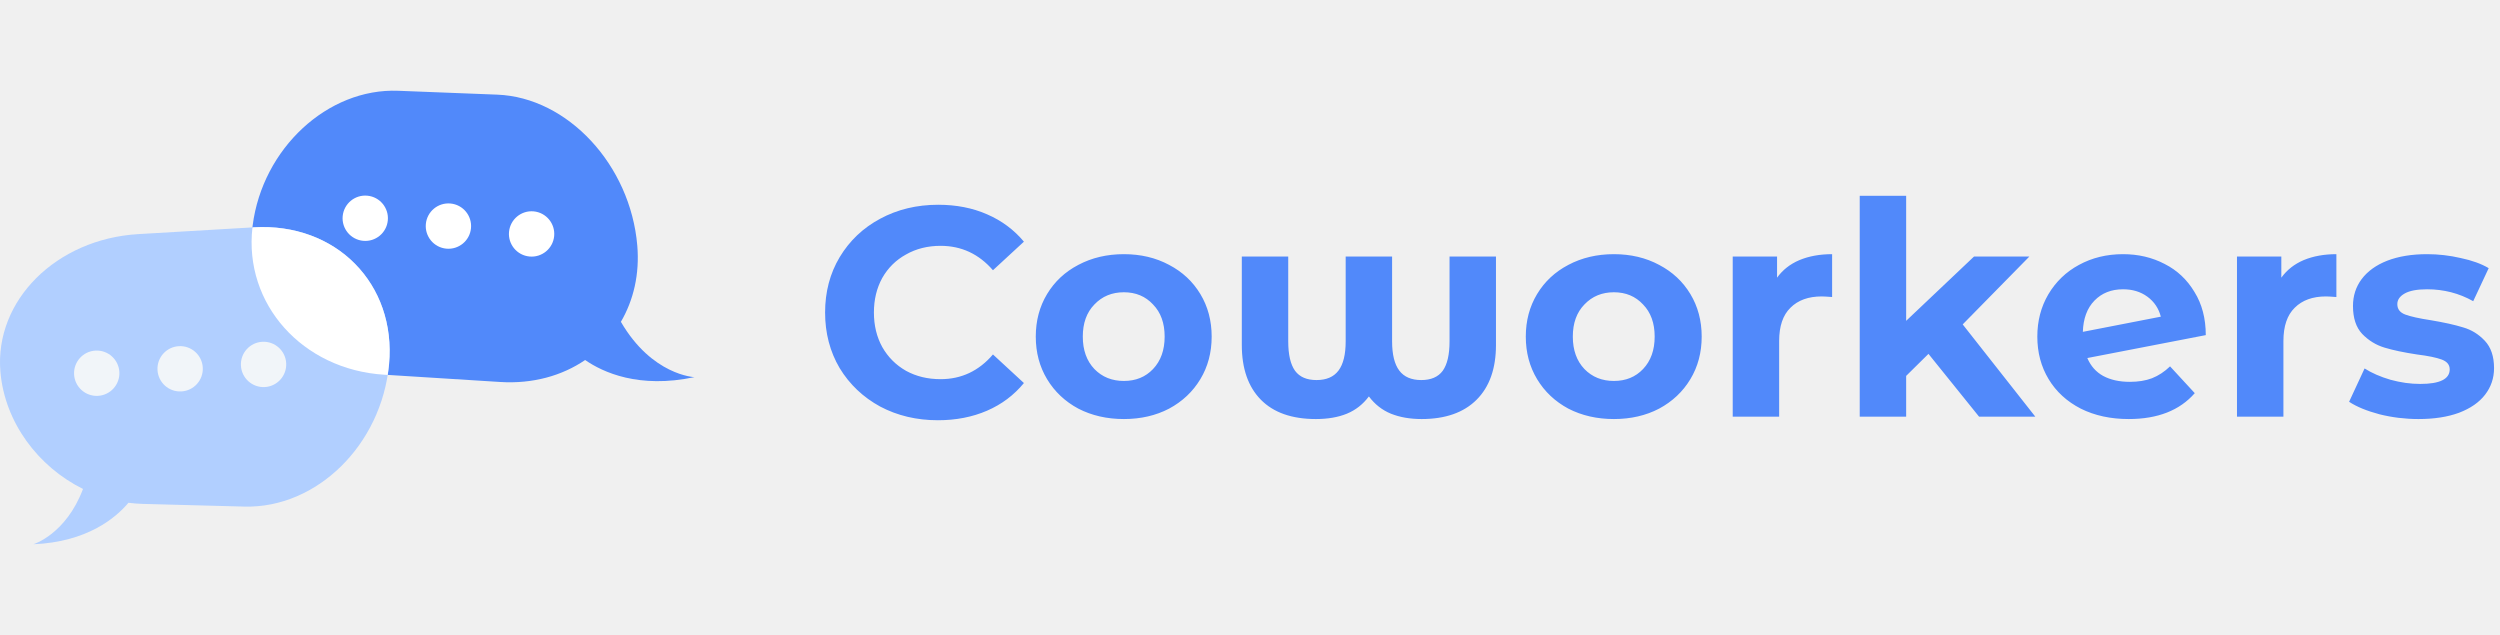
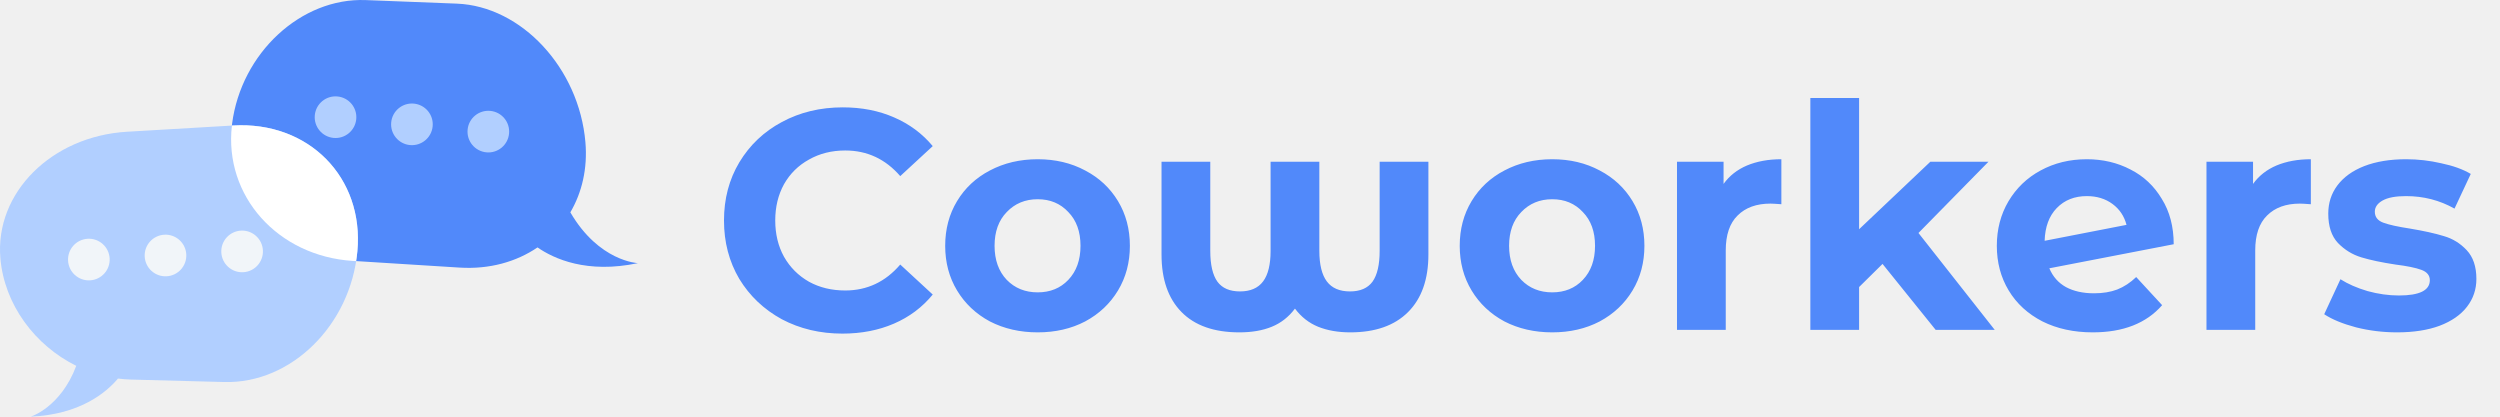
- <svg xmlns="http://www.w3.org/2000/svg" width="126" height="32" viewBox="0 0 126 32" fill="none">
-   <path d="M35 19.008C35 19.008 32.861 18.92 31.293 16.22C31.93 15.131 32.242 13.815 32.119 12.373C31.773 8.313 28.613 4.909 25.061 4.77L20.07 4.575C16.518 4.436 13.233 7.477 12.733 11.367C12.232 15.257 15.2 18.622 19.362 18.884L25.211 19.252C26.853 19.355 28.327 18.937 29.491 18.145C30.389 18.766 32.201 19.6 35 19.008Z" fill="#5189FA" />
-   <path d="M25.655 11.684C25.596 12.312 26.057 12.869 26.685 12.928C27.313 12.988 27.87 12.526 27.93 11.898C27.989 11.27 27.527 10.713 26.899 10.653C26.271 10.595 25.714 11.056 25.655 11.684Z" fill="white" />
-   <path d="M21.463 11.287C21.404 11.916 21.866 12.473 22.494 12.532C23.122 12.591 23.679 12.13 23.738 11.502C23.797 10.873 23.336 10.316 22.708 10.257C22.08 10.198 21.522 10.659 21.463 11.287Z" fill="white" />
-   <path d="M17.271 10.893C17.212 11.521 17.674 12.078 18.302 12.137C18.93 12.197 19.487 11.735 19.546 11.107C19.605 10.479 19.144 9.922 18.516 9.863C17.888 9.803 17.331 10.265 17.271 10.893Z" fill="white" />
-   <path d="M12.791 11.457L6.973 11.799C2.832 12.043 -0.28 15.146 0.02 18.73C0.234 21.279 1.917 23.523 4.184 24.643C3.319 26.939 1.682 27.43 1.682 27.43C4.392 27.318 5.832 26.102 6.474 25.34C6.706 25.37 6.942 25.389 7.179 25.396L12.313 25.532C15.966 25.628 19.232 22.418 19.608 18.361C19.983 14.305 16.931 11.213 12.791 11.457Z" fill="#B1CFFF" />
-   <path d="M12.143 18.427C12.176 19.058 12.714 19.541 13.344 19.508C13.974 19.474 14.458 18.936 14.424 18.306C14.391 17.677 13.853 17.193 13.223 17.226C12.593 17.259 12.109 17.797 12.143 18.427Z" fill="#F1F5F9" />
-   <path d="M7.938 18.648C7.971 19.278 8.509 19.762 9.139 19.728C9.769 19.695 10.253 19.157 10.22 18.527C10.186 17.897 9.648 17.413 9.018 17.447C8.388 17.48 7.905 18.018 7.938 18.648Z" fill="#F1F5F9" />
-   <path d="M3.734 18.871C3.768 19.501 4.305 19.984 4.935 19.951C5.565 19.918 6.049 19.38 6.016 18.75C5.982 18.12 5.444 17.636 4.814 17.67C4.184 17.703 3.701 18.241 3.734 18.871Z" fill="#F1F5F9" />
-   <path d="M19.608 18.361C19.983 14.305 16.931 11.213 12.791 11.457L12.724 11.461C12.281 15.312 15.233 18.627 19.363 18.886L19.539 18.897C19.566 18.72 19.591 18.542 19.608 18.361Z" fill="white" />
-   <path d="M47.27 21.18C46.2 21.18 45.23 20.95 44.36 20.49C43.5 20.02 42.82 19.375 42.32 18.555C41.83 17.725 41.585 16.79 41.585 15.75C41.585 14.71 41.83 13.78 42.32 12.96C42.82 12.13 43.5 11.485 44.36 11.025C45.23 10.555 46.205 10.32 47.285 10.32C48.195 10.32 49.015 10.48 49.745 10.8C50.485 11.12 51.105 11.58 51.605 12.18L50.045 13.62C49.335 12.8 48.455 12.39 47.405 12.39C46.755 12.39 46.175 12.535 45.665 12.825C45.155 13.105 44.755 13.5 44.465 14.01C44.185 14.52 44.045 15.1 44.045 15.75C44.045 16.4 44.185 16.98 44.465 17.49C44.755 18 45.155 18.4 45.665 18.69C46.175 18.97 46.755 19.11 47.405 19.11C48.455 19.11 49.335 18.695 50.045 17.865L51.605 19.305C51.105 19.915 50.485 20.38 49.745 20.7C49.005 21.02 48.18 21.18 47.27 21.18ZM56.643 21.12C55.793 21.12 55.028 20.945 54.348 20.595C53.678 20.235 53.153 19.74 52.773 19.11C52.393 18.48 52.203 17.765 52.203 16.965C52.203 16.165 52.393 15.45 52.773 14.82C53.153 14.19 53.678 13.7 54.348 13.35C55.028 12.99 55.793 12.81 56.643 12.81C57.493 12.81 58.253 12.99 58.923 13.35C59.593 13.7 60.118 14.19 60.498 14.82C60.878 15.45 61.068 16.165 61.068 16.965C61.068 17.765 60.878 18.48 60.498 19.11C60.118 19.74 59.593 20.235 58.923 20.595C58.253 20.945 57.493 21.12 56.643 21.12ZM56.643 19.2C57.243 19.2 57.733 19 58.113 18.6C58.503 18.19 58.698 17.645 58.698 16.965C58.698 16.285 58.503 15.745 58.113 15.345C57.733 14.935 57.243 14.73 56.643 14.73C56.043 14.73 55.548 14.935 55.158 15.345C54.768 15.745 54.573 16.285 54.573 16.965C54.573 17.645 54.768 18.19 55.158 18.6C55.548 19 56.043 19.2 56.643 19.2ZM75.397 12.93V17.385C75.397 18.575 75.072 19.495 74.422 20.145C73.772 20.795 72.847 21.12 71.647 21.12C71.067 21.12 70.552 21.03 70.102 20.85C69.662 20.67 69.292 20.38 68.992 19.98C68.692 20.38 68.322 20.67 67.882 20.85C67.442 21.03 66.922 21.12 66.322 21.12C65.112 21.12 64.187 20.795 63.547 20.145C62.907 19.495 62.587 18.575 62.587 17.385V12.93H64.927V17.205C64.927 17.875 65.042 18.37 65.272 18.69C65.502 19 65.862 19.155 66.352 19.155C66.852 19.155 67.222 18.995 67.462 18.675C67.702 18.355 67.822 17.865 67.822 17.205V12.93H70.162V17.205C70.162 17.865 70.282 18.355 70.522 18.675C70.762 18.995 71.132 19.155 71.632 19.155C72.122 19.155 72.482 19 72.712 18.69C72.942 18.37 73.057 17.875 73.057 17.205V12.93H75.397ZM81.34 21.12C80.49 21.12 79.725 20.945 79.045 20.595C78.375 20.235 77.85 19.74 77.47 19.11C77.09 18.48 76.9 17.765 76.9 16.965C76.9 16.165 77.09 15.45 77.47 14.82C77.85 14.19 78.375 13.7 79.045 13.35C79.725 12.99 80.49 12.81 81.34 12.81C82.19 12.81 82.95 12.99 83.62 13.35C84.29 13.7 84.815 14.19 85.195 14.82C85.575 15.45 85.765 16.165 85.765 16.965C85.765 17.765 85.575 18.48 85.195 19.11C84.815 19.74 84.29 20.235 83.62 20.595C82.95 20.945 82.19 21.12 81.34 21.12ZM81.34 19.2C81.94 19.2 82.43 19 82.81 18.6C83.2 18.19 83.395 17.645 83.395 16.965C83.395 16.285 83.2 15.745 82.81 15.345C82.43 14.935 81.94 14.73 81.34 14.73C80.74 14.73 80.245 14.935 79.855 15.345C79.465 15.745 79.27 16.285 79.27 16.965C79.27 17.645 79.465 18.19 79.855 18.6C80.245 19 80.74 19.2 81.34 19.2ZM89.564 13.995C89.844 13.605 90.219 13.31 90.689 13.11C91.169 12.91 91.719 12.81 92.339 12.81V14.97C92.079 14.95 91.904 14.94 91.814 14.94C91.144 14.94 90.619 15.13 90.239 15.51C89.859 15.88 89.669 16.44 89.669 17.19V21H87.329V12.93H89.564V13.995ZM97.195 17.835L96.07 18.945V21H93.73V9.87H96.07V16.17L99.49 12.93H102.28L98.92 16.35L102.58 21H99.745L97.195 17.835ZM107.346 19.245C107.766 19.245 108.136 19.185 108.456 19.065C108.786 18.935 109.091 18.735 109.371 18.465L110.616 19.815C109.856 20.685 108.746 21.12 107.286 21.12C106.376 21.12 105.571 20.945 104.871 20.595C104.171 20.235 103.631 19.74 103.251 19.11C102.871 18.48 102.681 17.765 102.681 16.965C102.681 16.175 102.866 15.465 103.236 14.835C103.616 14.195 104.131 13.7 104.781 13.35C105.441 12.99 106.181 12.81 107.001 12.81C107.771 12.81 108.471 12.975 109.101 13.305C109.731 13.625 110.231 14.095 110.601 14.715C110.981 15.325 111.171 16.05 111.171 16.89L105.201 18.045C105.371 18.445 105.636 18.745 105.996 18.945C106.366 19.145 106.816 19.245 107.346 19.245ZM107.001 14.58C106.411 14.58 105.931 14.77 105.561 15.15C105.191 15.53 104.996 16.055 104.976 16.725L108.906 15.96C108.796 15.54 108.571 15.205 108.231 14.955C107.891 14.705 107.481 14.58 107.001 14.58ZM114.979 13.995C115.259 13.605 115.634 13.31 116.104 13.11C116.584 12.91 117.134 12.81 117.754 12.81V14.97C117.494 14.95 117.319 14.94 117.229 14.94C116.559 14.94 116.034 15.13 115.654 15.51C115.274 15.88 115.084 16.44 115.084 17.19V21H112.744V12.93H114.979V13.995ZM121.89 21.12C121.22 21.12 120.565 21.04 119.925 20.88C119.285 20.71 118.775 20.5 118.395 20.25L119.175 18.57C119.535 18.8 119.97 18.99 120.48 19.14C120.99 19.28 121.49 19.35 121.98 19.35C122.97 19.35 123.465 19.105 123.465 18.615C123.465 18.385 123.33 18.22 123.06 18.12C122.79 18.02 122.375 17.935 121.815 17.865C121.155 17.765 120.61 17.65 120.18 17.52C119.75 17.39 119.375 17.16 119.055 16.83C118.745 16.5 118.59 16.03 118.59 15.42C118.59 14.91 118.735 14.46 119.025 14.07C119.325 13.67 119.755 13.36 120.315 13.14C120.885 12.92 121.555 12.81 122.325 12.81C122.895 12.81 123.46 12.875 124.02 13.005C124.59 13.125 125.06 13.295 125.43 13.515L124.65 15.18C123.94 14.78 123.165 14.58 122.325 14.58C121.825 14.58 121.45 14.65 121.2 14.79C120.95 14.93 120.825 15.11 120.825 15.33C120.825 15.58 120.96 15.755 121.23 15.855C121.5 15.955 121.93 16.05 122.52 16.14C123.18 16.25 123.72 16.37 124.14 16.5C124.56 16.62 124.925 16.845 125.235 17.175C125.545 17.505 125.7 17.965 125.7 18.555C125.7 19.055 125.55 19.5 125.25 19.89C124.95 20.28 124.51 20.585 123.93 20.805C123.36 21.015 122.68 21.12 121.89 21.12Z" fill="#5189FA" />
+ <svg xmlns="http://www.w3.org/2000/svg" width="144" height="24" viewBox="0 0 144 24" fill="none">
+   <path d="M48.524 19.216C47.24 19.216 46.076 18.94 45.032 18.388C44 17.824 43.184 17.05 42.584 16.066C41.996 15.07 41.702 13.948 41.702 12.7C41.702 11.452 41.996 10.336 42.584 9.352C43.184 8.356 44 7.582 45.032 7.03C46.076 6.466 47.246 6.184 48.542 6.184C49.634 6.184 50.618 6.376 51.494 6.76C52.382 7.144 53.126 7.696 53.726 8.416L51.854 10.144C51.002 9.16 49.946 8.668 48.686 8.668C47.906 8.668 47.21 8.842 46.598 9.19C45.986 9.526 45.506 10 45.158 10.612C44.822 11.224 44.654 11.92 44.654 12.7C44.654 13.48 44.822 14.176 45.158 14.788C45.506 15.4 45.986 15.88 46.598 16.228C47.21 16.564 47.906 16.732 48.686 16.732C49.946 16.732 51.002 16.234 51.854 15.238L53.726 16.966C53.126 17.698 52.382 18.256 51.494 18.64C50.606 19.024 49.616 19.216 48.524 19.216ZM59.771 19.144C58.751 19.144 57.833 18.934 57.017 18.514C56.213 18.082 55.583 17.488 55.127 16.732C54.671 15.976 54.443 15.118 54.443 14.158C54.443 13.198 54.671 12.34 55.127 11.584C55.583 10.828 56.213 10.24 57.017 9.82C57.833 9.388 58.751 9.172 59.771 9.172C60.791 9.172 61.703 9.388 62.507 9.82C63.311 10.24 63.941 10.828 64.397 11.584C64.853 12.34 65.081 13.198 65.081 14.158C65.081 15.118 64.853 15.976 64.397 16.732C63.941 17.488 63.311 18.082 62.507 18.514C61.703 18.934 60.791 19.144 59.771 19.144ZM59.771 16.84C60.491 16.84 61.079 16.6 61.535 16.12C62.003 15.628 62.237 14.974 62.237 14.158C62.237 13.342 62.003 12.694 61.535 12.214C61.079 11.722 60.491 11.476 59.771 11.476C59.051 11.476 58.457 11.722 57.989 12.214C57.521 12.694 57.287 13.342 57.287 14.158C57.287 14.974 57.521 15.628 57.989 16.12C58.457 16.6 59.051 16.84 59.771 16.84ZM82.276 9.316V14.662C82.276 16.09 81.886 17.194 81.106 17.974C80.326 18.754 79.216 19.144 77.776 19.144C77.08 19.144 76.462 19.036 75.922 18.82C75.394 18.604 74.95 18.256 74.59 17.776C74.23 18.256 73.786 18.604 73.258 18.82C72.73 19.036 72.106 19.144 71.386 19.144C69.934 19.144 68.824 18.754 68.056 17.974C67.288 17.194 66.904 16.09 66.904 14.662V9.316H69.712V14.446C69.712 15.25 69.85 15.844 70.126 16.228C70.402 16.6 70.834 16.786 71.422 16.786C72.022 16.786 72.466 16.594 72.754 16.21C73.042 15.826 73.186 15.238 73.186 14.446V9.316H75.994V14.446C75.994 15.238 76.138 15.826 76.426 16.21C76.714 16.594 77.158 16.786 77.758 16.786C78.346 16.786 78.778 16.6 79.054 16.228C79.33 15.844 79.468 15.25 79.468 14.446V9.316H82.276ZM89.408 19.144C88.388 19.144 87.47 18.934 86.654 18.514C85.85 18.082 85.22 17.488 84.764 16.732C84.308 15.976 84.08 15.118 84.08 14.158C84.08 13.198 84.308 12.34 84.764 11.584C85.22 10.828 85.85 10.24 86.654 9.82C87.47 9.388 88.388 9.172 89.408 9.172C90.428 9.172 91.34 9.388 92.144 9.82C92.948 10.24 93.578 10.828 94.034 11.584C94.49 12.34 94.718 13.198 94.718 14.158C94.718 15.118 94.49 15.976 94.034 16.732C93.578 17.488 92.948 18.082 92.144 18.514C91.34 18.934 90.428 19.144 89.408 19.144ZM89.408 16.84C90.128 16.84 90.716 16.6 91.172 16.12C91.64 15.628 91.874 14.974 91.874 14.158C91.874 13.342 91.64 12.694 91.172 12.214C90.716 11.722 90.128 11.476 89.408 11.476C88.688 11.476 88.094 11.722 87.626 12.214C87.158 12.694 86.924 13.342 86.924 14.158C86.924 14.974 87.158 15.628 87.626 16.12C88.094 16.6 88.688 16.84 89.408 16.84ZM99.277 10.594C99.613 10.126 100.063 9.772 100.627 9.532C101.203 9.292 101.863 9.172 102.607 9.172V11.764C102.295 11.74 102.085 11.728 101.977 11.728C101.173 11.728 100.543 11.956 100.087 12.412C99.631 12.856 99.403 13.528 99.403 14.428V19H96.595V9.316H99.277V10.594ZM108.434 15.202L107.084 16.534V19H104.276V5.644H107.084V13.204L111.188 9.316H114.536L110.504 13.42L114.896 19H111.494L108.434 15.202ZM120.615 16.894C121.119 16.894 121.563 16.822 121.947 16.678C122.343 16.522 122.709 16.282 123.045 15.958L124.539 17.578C123.627 18.622 122.295 19.144 120.543 19.144C119.451 19.144 118.485 18.934 117.645 18.514C116.805 18.082 116.157 17.488 115.701 16.732C115.245 15.976 115.017 15.118 115.017 14.158C115.017 13.21 115.239 12.358 115.683 11.602C116.139 10.834 116.757 10.24 117.537 9.82C118.329 9.388 119.217 9.172 120.201 9.172C121.125 9.172 121.965 9.37 122.721 9.766C123.477 10.15 124.077 10.714 124.521 11.458C124.977 12.19 125.205 13.06 125.205 14.068L118.041 15.454C118.245 15.934 118.563 16.294 118.995 16.534C119.439 16.774 119.979 16.894 120.615 16.894ZM120.201 11.296C119.493 11.296 118.917 11.524 118.473 11.98C118.029 12.436 117.795 13.066 117.771 13.87L122.487 12.952C122.355 12.448 122.085 12.046 121.677 11.746C121.269 11.446 120.777 11.296 120.201 11.296ZM129.775 10.594C130.111 10.126 130.561 9.772 131.125 9.532C131.701 9.292 132.361 9.172 133.105 9.172V11.764C132.793 11.74 132.583 11.728 132.475 11.728C131.671 11.728 131.041 11.956 130.585 12.412C130.129 12.856 129.901 13.528 129.901 14.428V19H127.093V9.316H129.775V10.594ZM138.068 19.144C137.264 19.144 136.478 19.048 135.71 18.856C134.942 18.652 134.33 18.4 133.874 18.1L134.81 16.084C135.242 16.36 135.764 16.588 136.376 16.768C136.988 16.936 137.588 17.02 138.176 17.02C139.364 17.02 139.958 16.726 139.958 16.138C139.958 15.862 139.796 15.664 139.472 15.544C139.148 15.424 138.65 15.322 137.978 15.238C137.186 15.118 136.532 14.98 136.016 14.824C135.5 14.668 135.05 14.392 134.666 13.996C134.294 13.6 134.108 13.036 134.108 12.304C134.108 11.692 134.282 11.152 134.63 10.684C134.99 10.204 135.506 9.832 136.178 9.568C136.862 9.304 137.666 9.172 138.59 9.172C139.274 9.172 139.952 9.25 140.624 9.406C141.308 9.55 141.872 9.754 142.316 10.018L141.38 12.016C140.528 11.536 139.598 11.296 138.59 11.296C137.99 11.296 137.54 11.38 137.24 11.548C136.94 11.716 136.79 11.932 136.79 12.196C136.79 12.496 136.952 12.706 137.276 12.826C137.6 12.946 138.116 13.06 138.824 13.168C139.616 13.3 140.264 13.444 140.768 13.6C141.272 13.744 141.71 14.014 142.082 14.41C142.454 14.806 142.64 15.358 142.64 16.066C142.64 16.666 142.46 17.2 142.1 17.668C141.74 18.136 141.212 18.502 140.516 18.766C139.832 19.018 139.016 19.144 138.068 19.144Z" fill="#5189FA" />
+   <path d="M36.744 15.157C36.744 15.157 34.499 15.065 32.852 12.23C33.522 11.087 33.849 9.705 33.72 8.192C33.356 3.929 30.039 0.355 26.31 0.209L21.07 0.005C17.342 -0.141 13.893 3.052 13.367 7.135C12.842 11.219 15.958 14.752 20.327 15.027L26.468 15.413C28.192 15.522 29.739 15.082 30.961 14.251C31.903 14.904 33.806 15.779 36.744 15.157Z" fill="#5189FA" />
+   <path d="M26.934 7.468C26.872 8.128 27.356 8.713 28.016 8.775C28.675 8.837 29.26 8.353 29.322 7.693C29.384 7.034 28.9 6.449 28.241 6.387C27.581 6.325 26.996 6.809 26.934 7.468Z" fill="#B1CFFF" />
+   <path d="M22.533 7.05C22.471 7.709 22.955 8.294 23.614 8.356C24.274 8.418 24.859 7.934 24.921 7.274C24.983 6.615 24.499 6.03 23.839 5.968C23.18 5.906 22.595 6.39 22.533 7.05Z" fill="#B1CFFF" />
+   <path d="M18.132 6.637C18.07 7.297 18.555 7.882 19.214 7.944C19.873 8.006 20.458 7.522 20.52 6.862C20.582 6.203 20.098 5.618 19.439 5.556C18.779 5.494 18.195 5.978 18.132 6.637Z" fill="#B1CFFF" />
+   <path d="M13.429 7.229L7.32 7.588C2.974 7.844 -0.294 11.102 0.021 14.865C0.245 17.541 2.012 19.897 4.393 21.072C3.484 23.483 1.766 23.998 1.766 23.998C4.611 23.881 6.123 22.604 6.796 21.805C7.041 21.836 7.288 21.856 7.537 21.863L12.927 22.005C16.762 22.107 20.191 18.736 20.585 14.477C20.979 10.219 17.775 6.973 13.429 7.229Z" fill="#B1CFFF" />
+   <path d="M12.748 14.546C12.783 15.207 13.348 15.715 14.009 15.68C14.67 15.645 15.178 15.08 15.143 14.418C15.108 13.757 14.543 13.249 13.882 13.284C13.22 13.319 12.713 13.884 12.748 14.546Z" fill="#F1F5F9" />
+   <path d="M8.335 14.78C8.37 15.441 8.934 15.949 9.596 15.914C10.257 15.879 10.765 15.314 10.73 14.653C10.695 13.992 10.13 13.484 9.469 13.519C8.807 13.554 8.3 14.119 8.335 14.78Z" fill="#F1F5F9" />
+   <path d="M3.921 15.014C3.956 15.675 4.52 16.183 5.182 16.148C5.843 16.113 6.351 15.548 6.316 14.887C6.281 14.225 5.716 13.717 5.055 13.753C4.393 13.788 3.886 14.352 3.921 15.014Z" fill="#F1F5F9" />
+   <path d="M20.584 14.477C20.979 10.219 17.775 6.973 13.428 7.229L13.358 7.233C12.893 11.276 15.992 14.756 20.327 15.029L20.512 15.04C20.541 14.854 20.567 14.667 20.584 14.477Z" fill="white" />
</svg>
